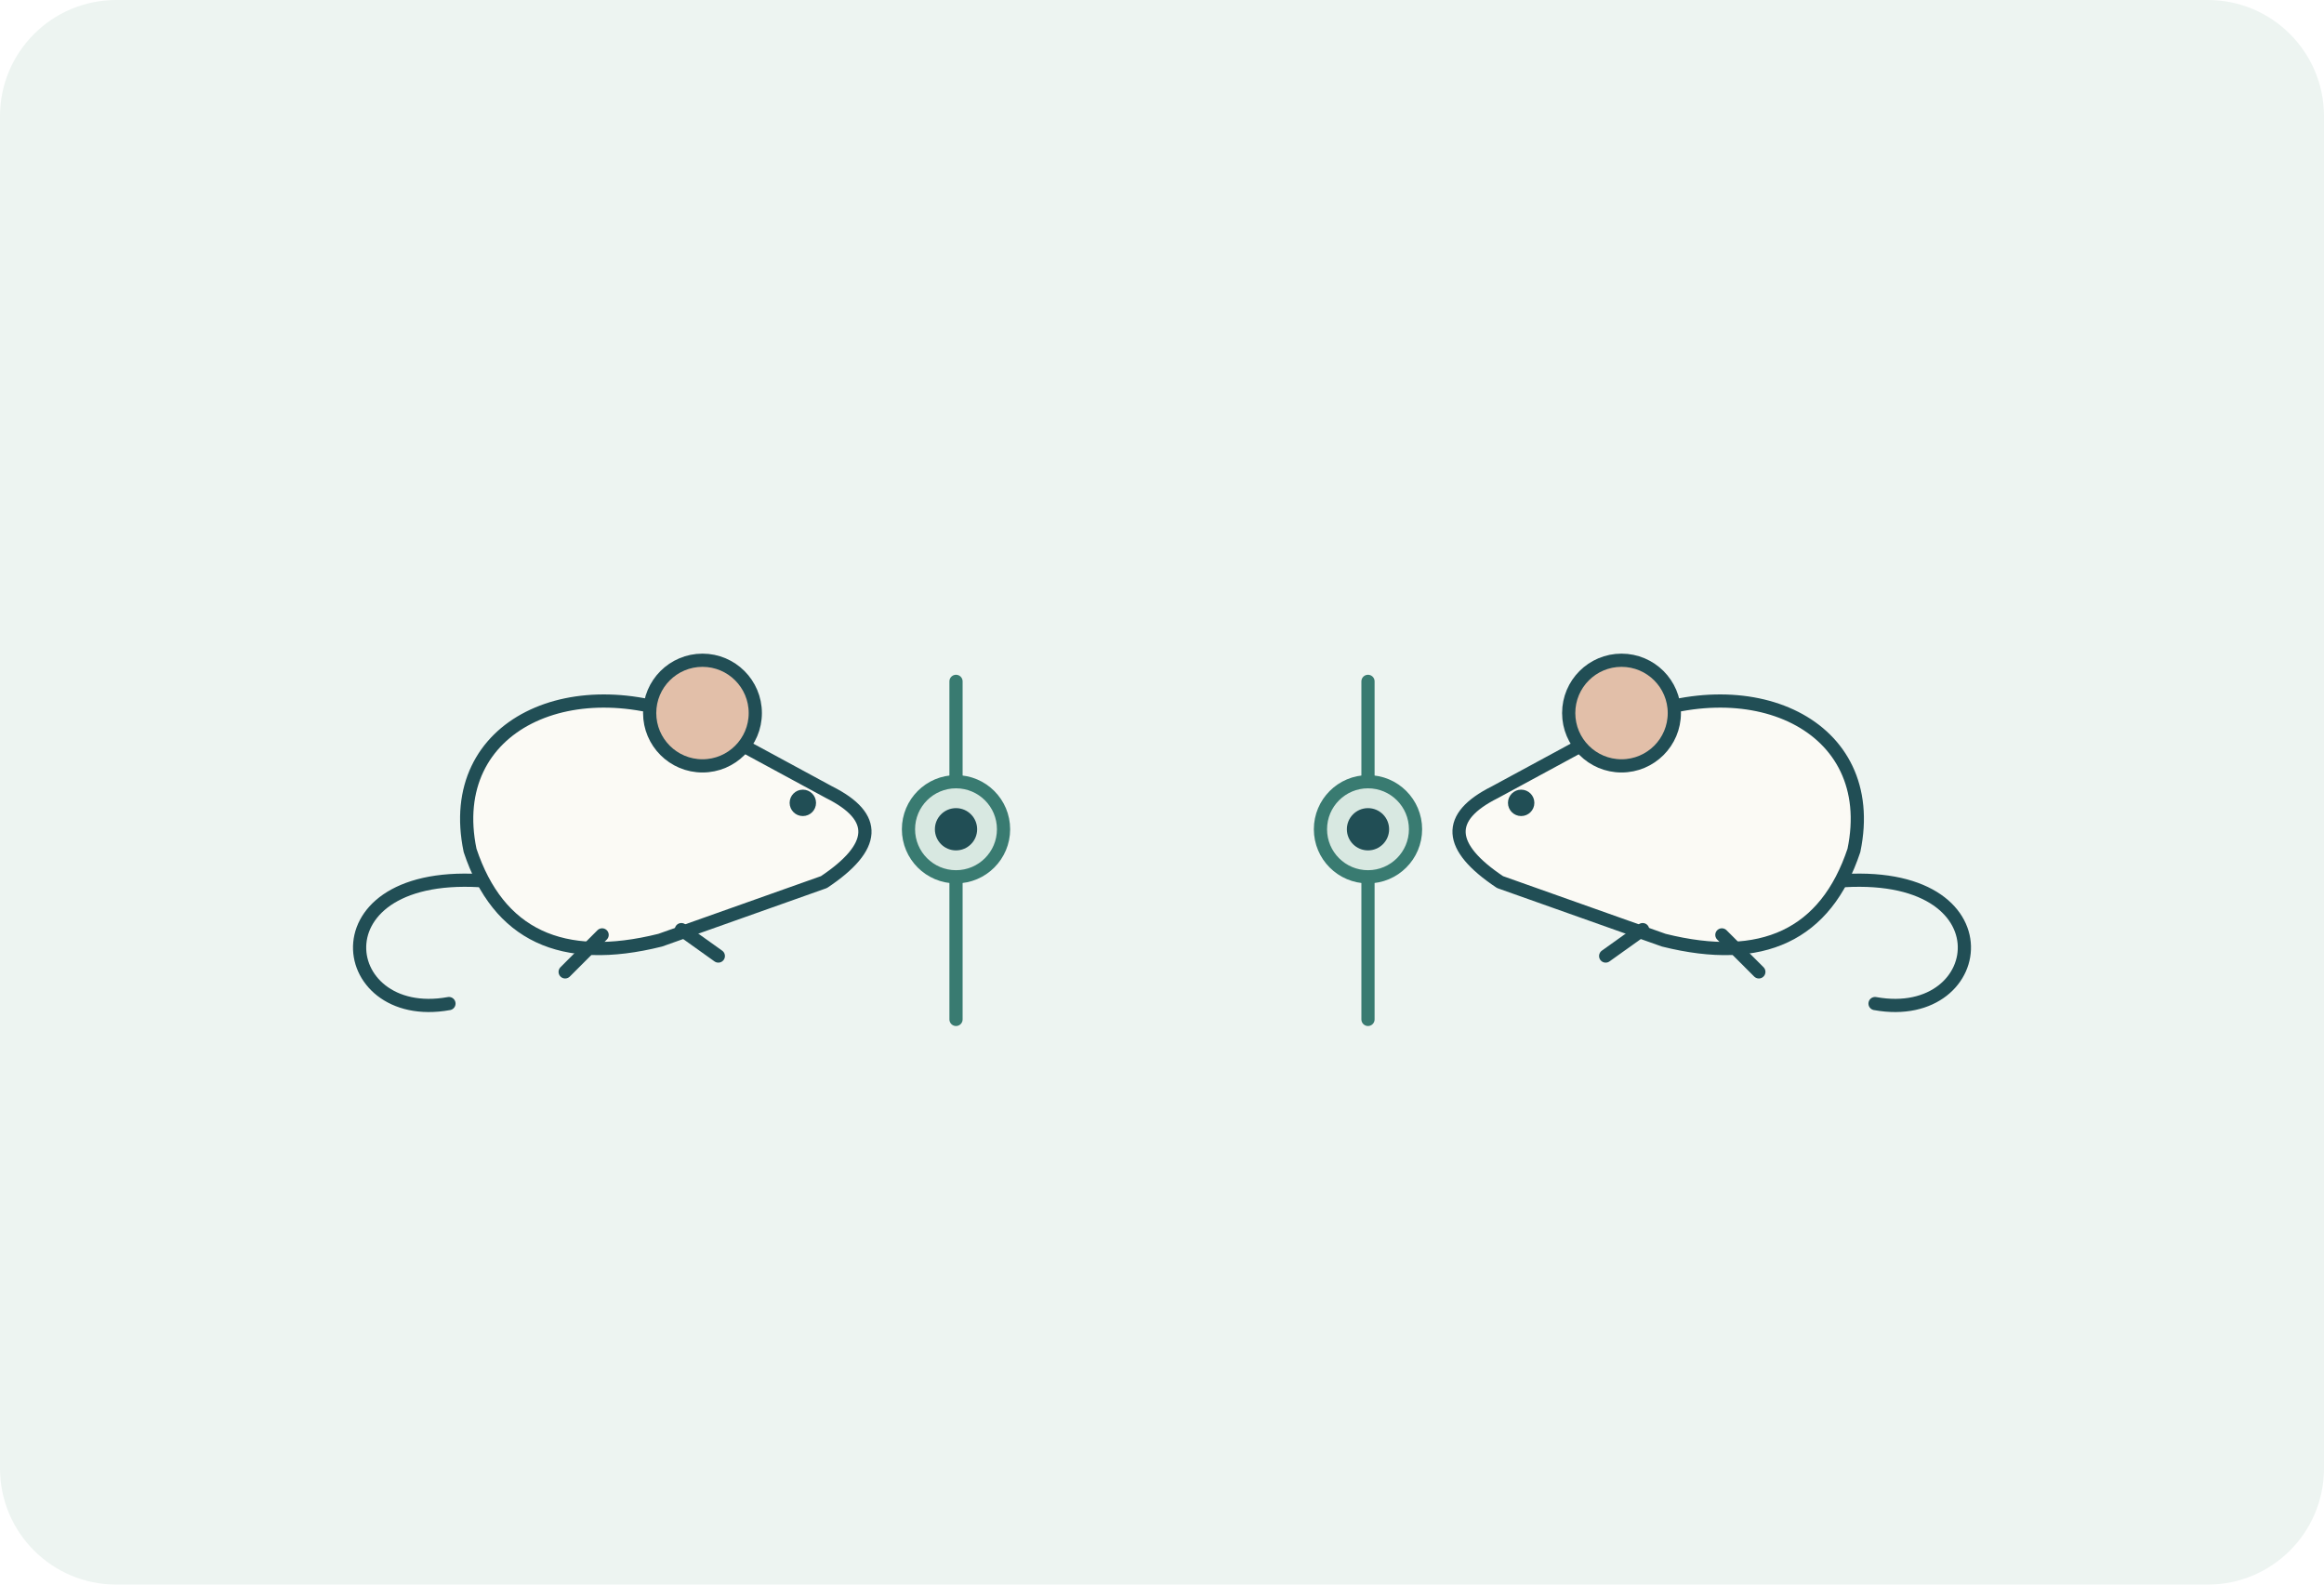
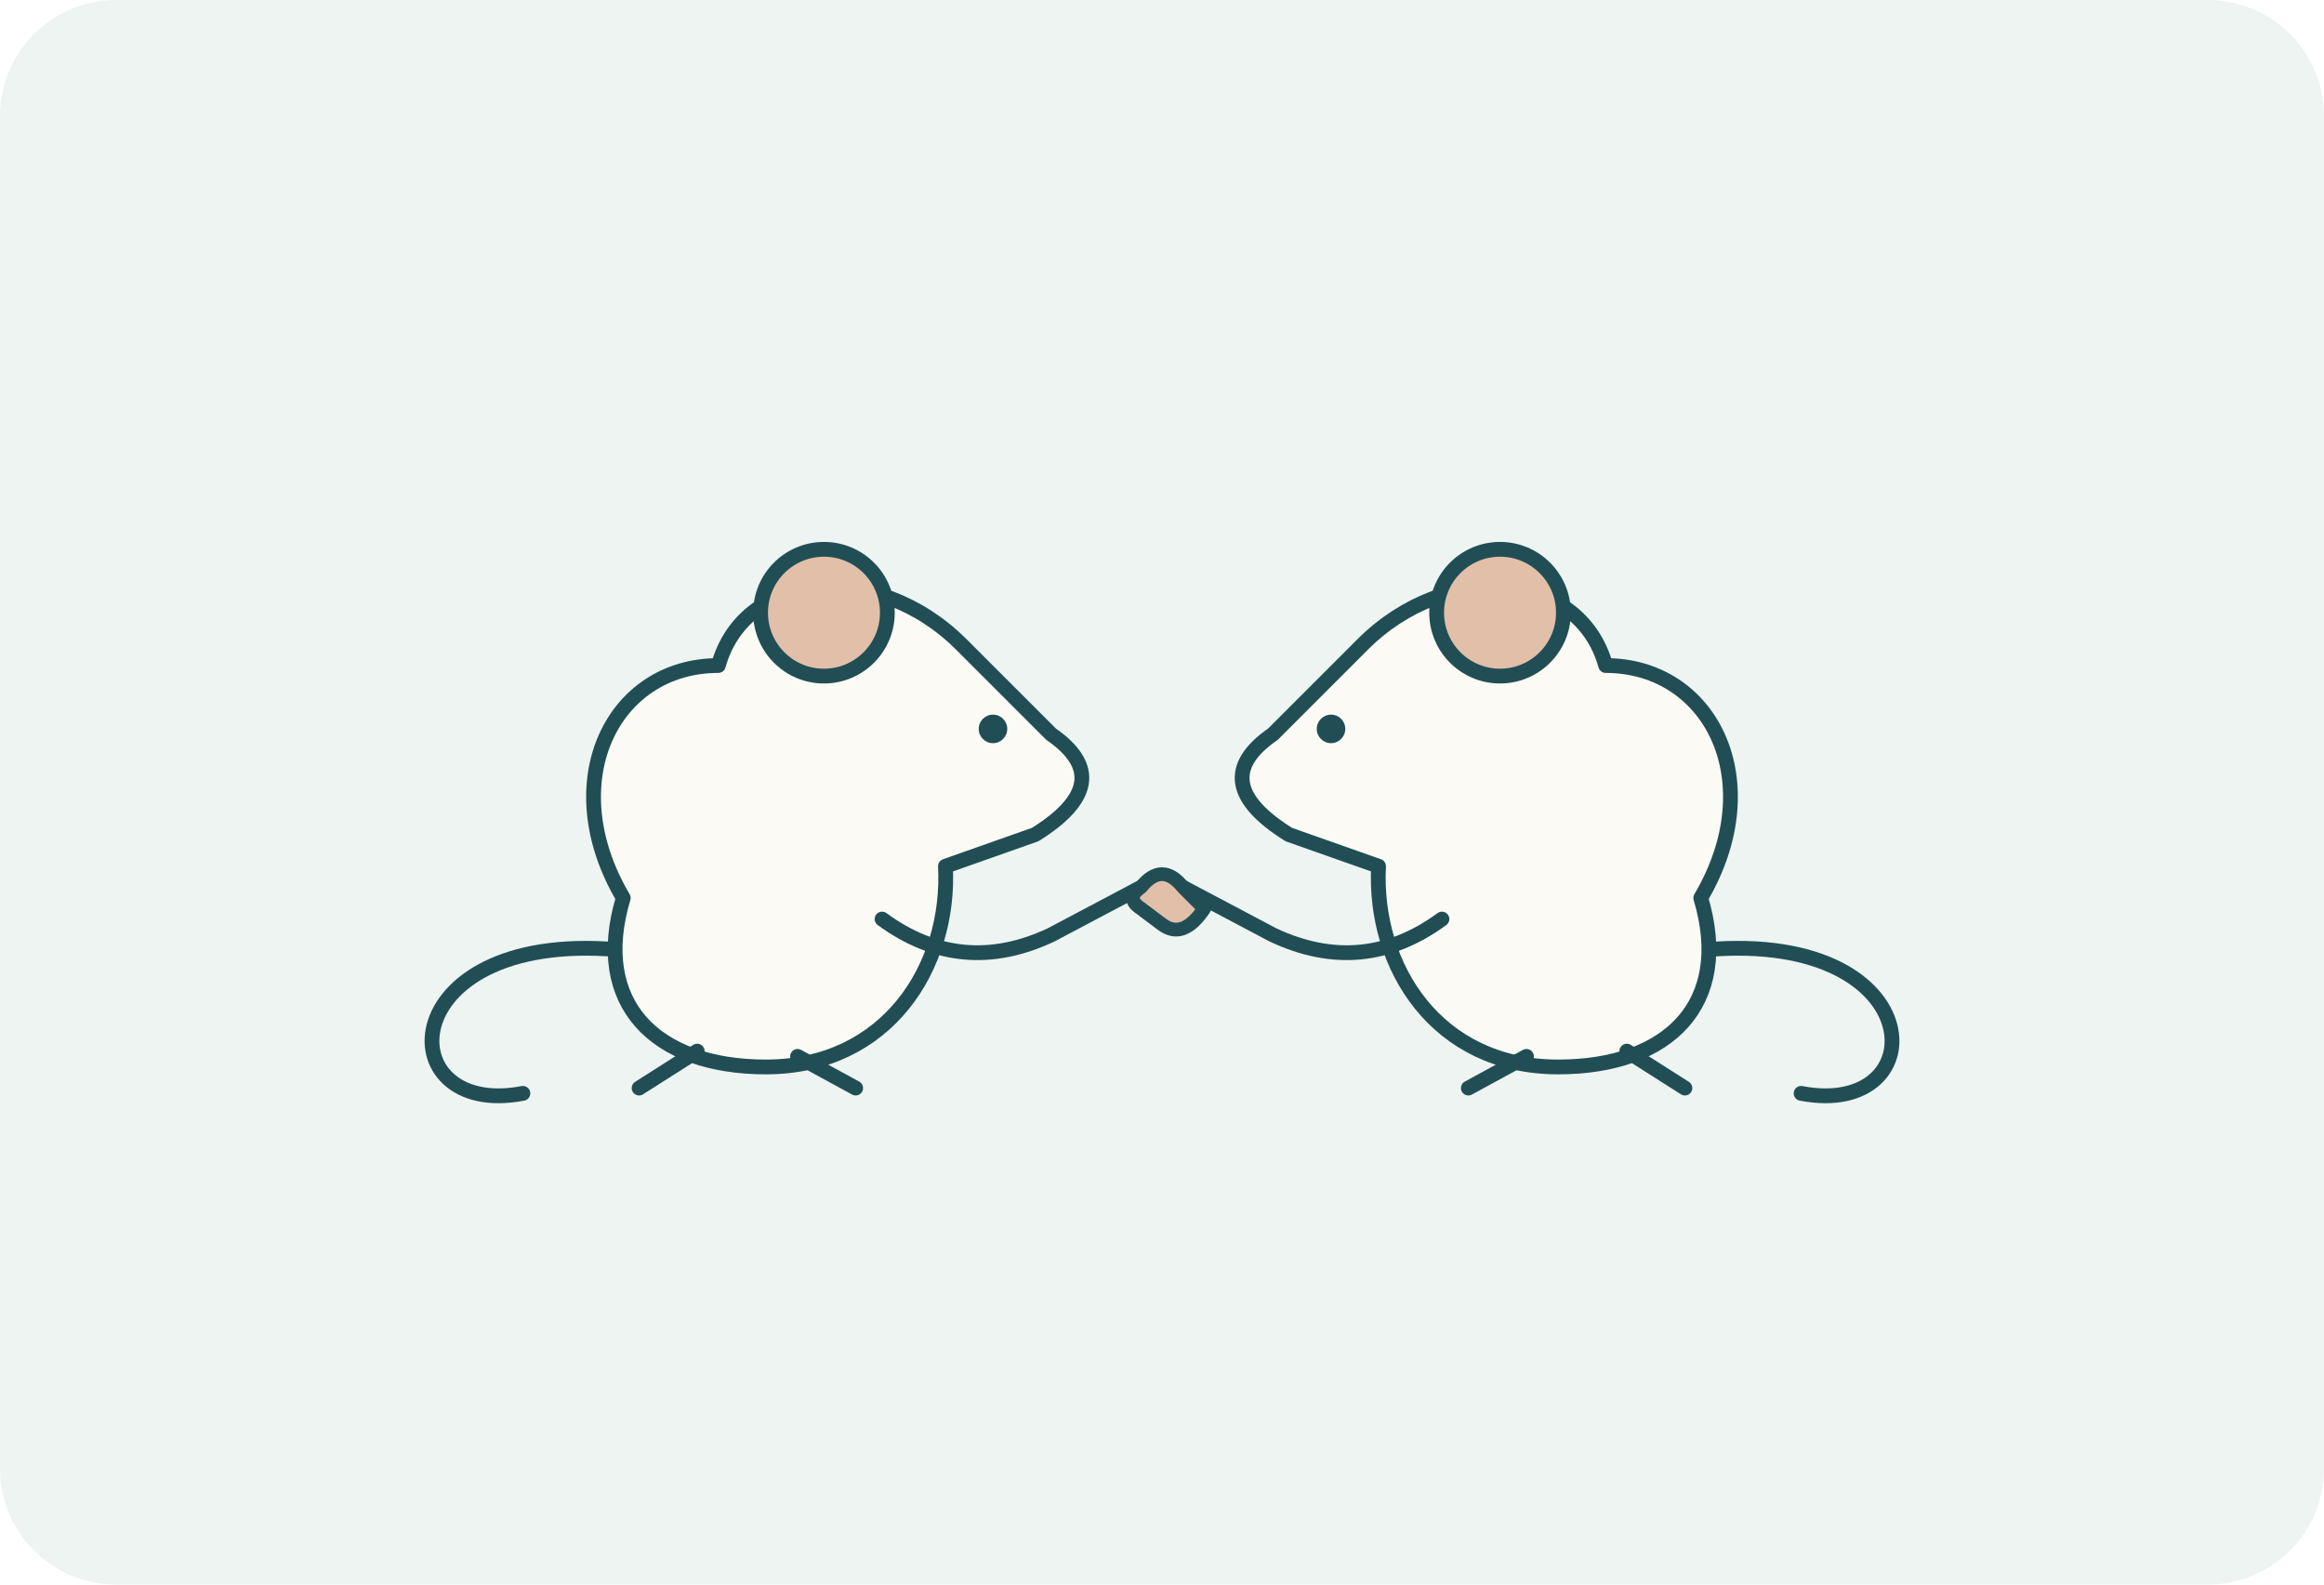
- <svg xmlns="http://www.w3.org/2000/svg" viewBox="0 0 440 300" role="img" aria-label="Two mice facing separate nose-poke ports in a coordinated behavioral task">
+ <svg xmlns="http://www.w3.org/2000/svg" xmlns:xlink="http://www.w3.org/1999/xlink" viewBox="0 0 440 300" role="img" aria-label="Two mice facing each other and gently clasping their front paws">
  <rect width="440" height="300" rx="22" fill="#edf4f1" />
-   <g stroke="#397b71" stroke-width="2.5">
-     <path d="M181 129v64m78-64v64" stroke-linecap="round" />
-     <circle cx="181" cy="157" r="9" fill="#d8e8e1" />
-     <circle cx="181" cy="157" r="4" fill="#214e55" stroke="none" />
-     <circle cx="259" cy="157" r="9" fill="#d8e8e1" />
-     <circle cx="259" cy="157" r="4" fill="#214e55" stroke="none" />
-   </g>
-   <g transform="translate(128 155)">
-     <g stroke="#214e55" stroke-width="2.5" stroke-linecap="round" stroke-linejoin="round">
-       <path d="M-34 12 C-69 8-65 39-43 35" fill="none" />
-       <path d="M-39 6 C-44-18-19-29 5-18 L29-5 Q43 2 28 12 L-3 23 Q-31 30-39 6Z" fill="#fbfaf5" />
-       <circle cx="5" cy="-20" r="10" fill="#e2bfa9" />
-       <circle cx="24" cy="-3" r="2.5" fill="#214e55" stroke="none" />
-       <path d="M-14 22l-7 7m22-8 7 5" fill="none" />
+   <defs>
+     <g id="mouse" stroke="#214e55" stroke-width="2.8" stroke-linecap="round" stroke-linejoin="round">
+       <path d="M-32 35C-77 30-78 67-52 62" fill="none" />
+       <path d="M-33 25C-46 3-35-19-15-19C-10-37 15-39 31-23L48-6Q61 3 45 13L28 19C29 38 17 57-6 57C-27 57-39 45-33 25Z" fill="#fbfaf5" />
+       <circle cx="5" cy="-29" r="12" fill="#e2bfa9" />
+       <circle cx="37" cy="-7" r="2.7" fill="#214e55" stroke="none" />
+       <path d="M-19 54l-11 7m30-6 11 6" fill="none" />
+       <path d="M16 29Q31 40 48 32L65 23" fill="none" />
    </g>
-   </g>
-   <g transform="translate(312 155) scale(-1 1)">
-     <g stroke="#214e55" stroke-width="2.5" stroke-linecap="round" stroke-linejoin="round">
-       <path d="M-34 12 C-69 8-65 39-43 35" fill="none" />
-       <path d="M-39 6 C-44-18-19-29 5-18 L29-5 Q43 2 28 12 L-3 23 Q-31 30-39 6Z" fill="#fbfaf5" />
-       <circle cx="5" cy="-20" r="10" fill="#e2bfa9" />
-       <circle cx="24" cy="-3" r="2.5" fill="#214e55" stroke="none" />
-       <path d="M-14 22l-7 7m22-8 7 5" fill="none" />
-     </g>
-   </g>
+   </defs>
+   <use xlink:href="#mouse" transform="translate(151 145)" />
+   <use xlink:href="#mouse" transform="translate(289 145) scale(-1 1)" />
+   <path d="M216 168q4-5 8 0l4 4q-4 6-8 3l-4-3q-3-2 0-4Z" fill="#e2bfa9" stroke="#214e55" stroke-width="2.6" stroke-linecap="round" stroke-linejoin="round" />
</svg>
